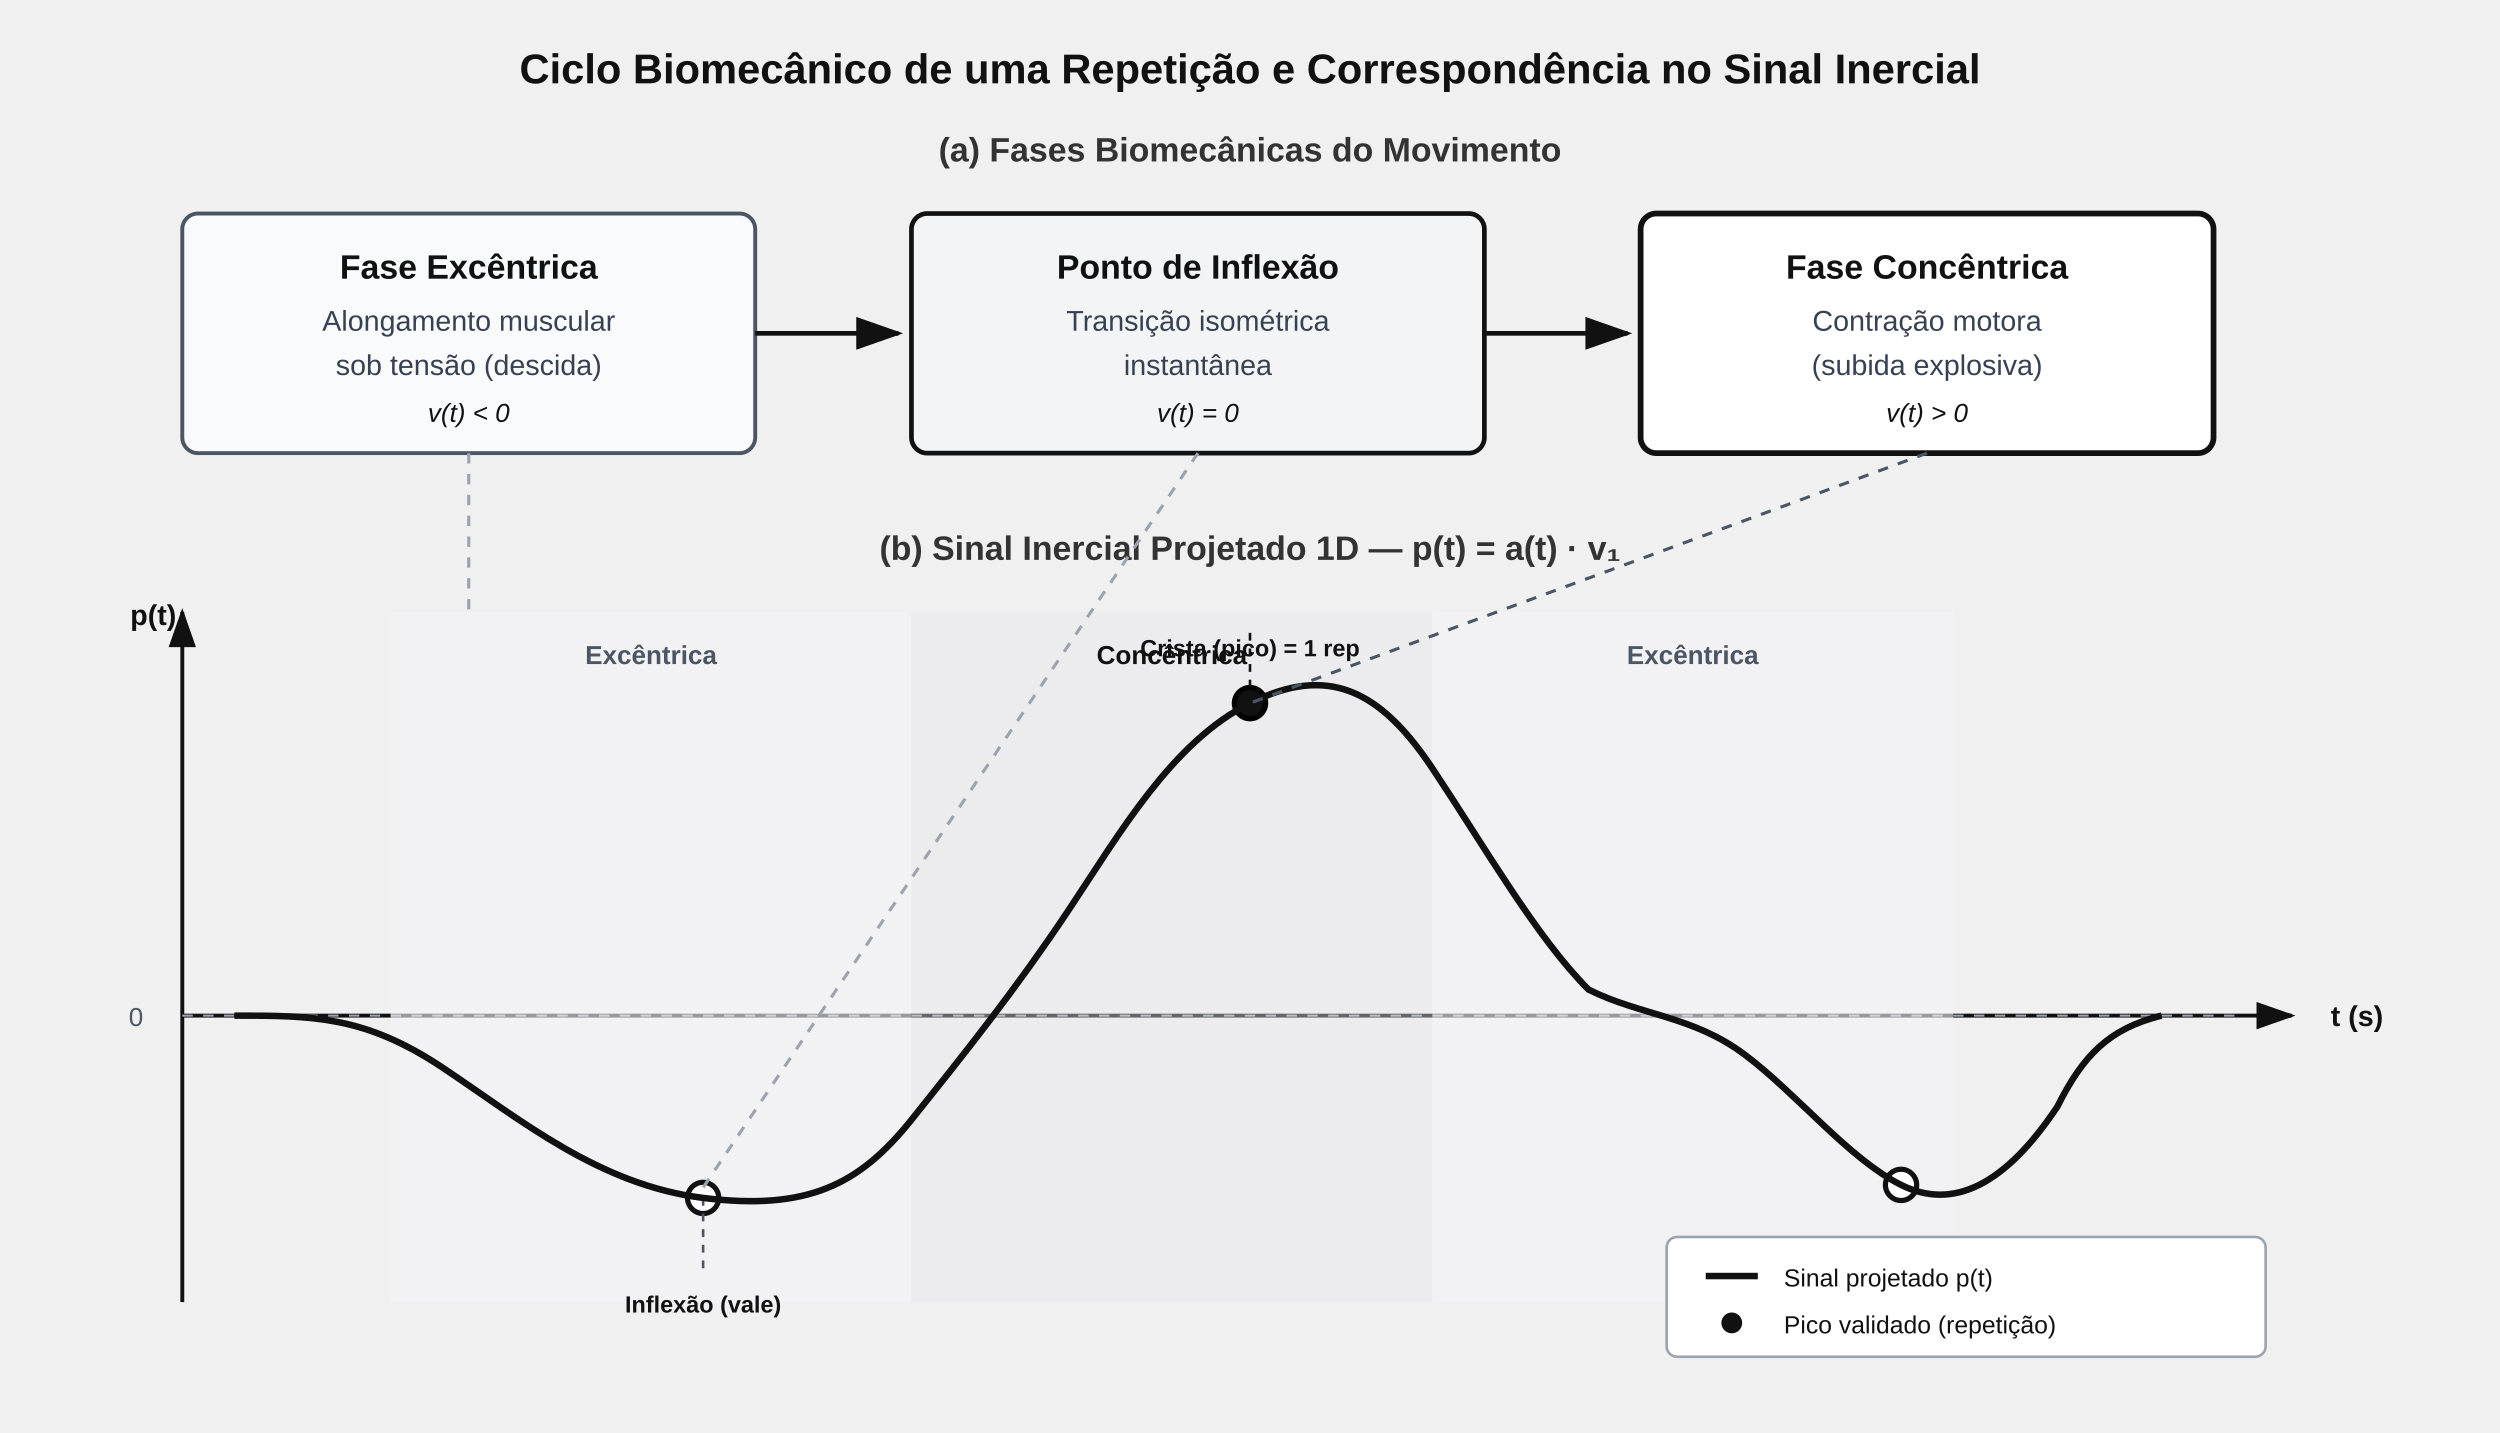
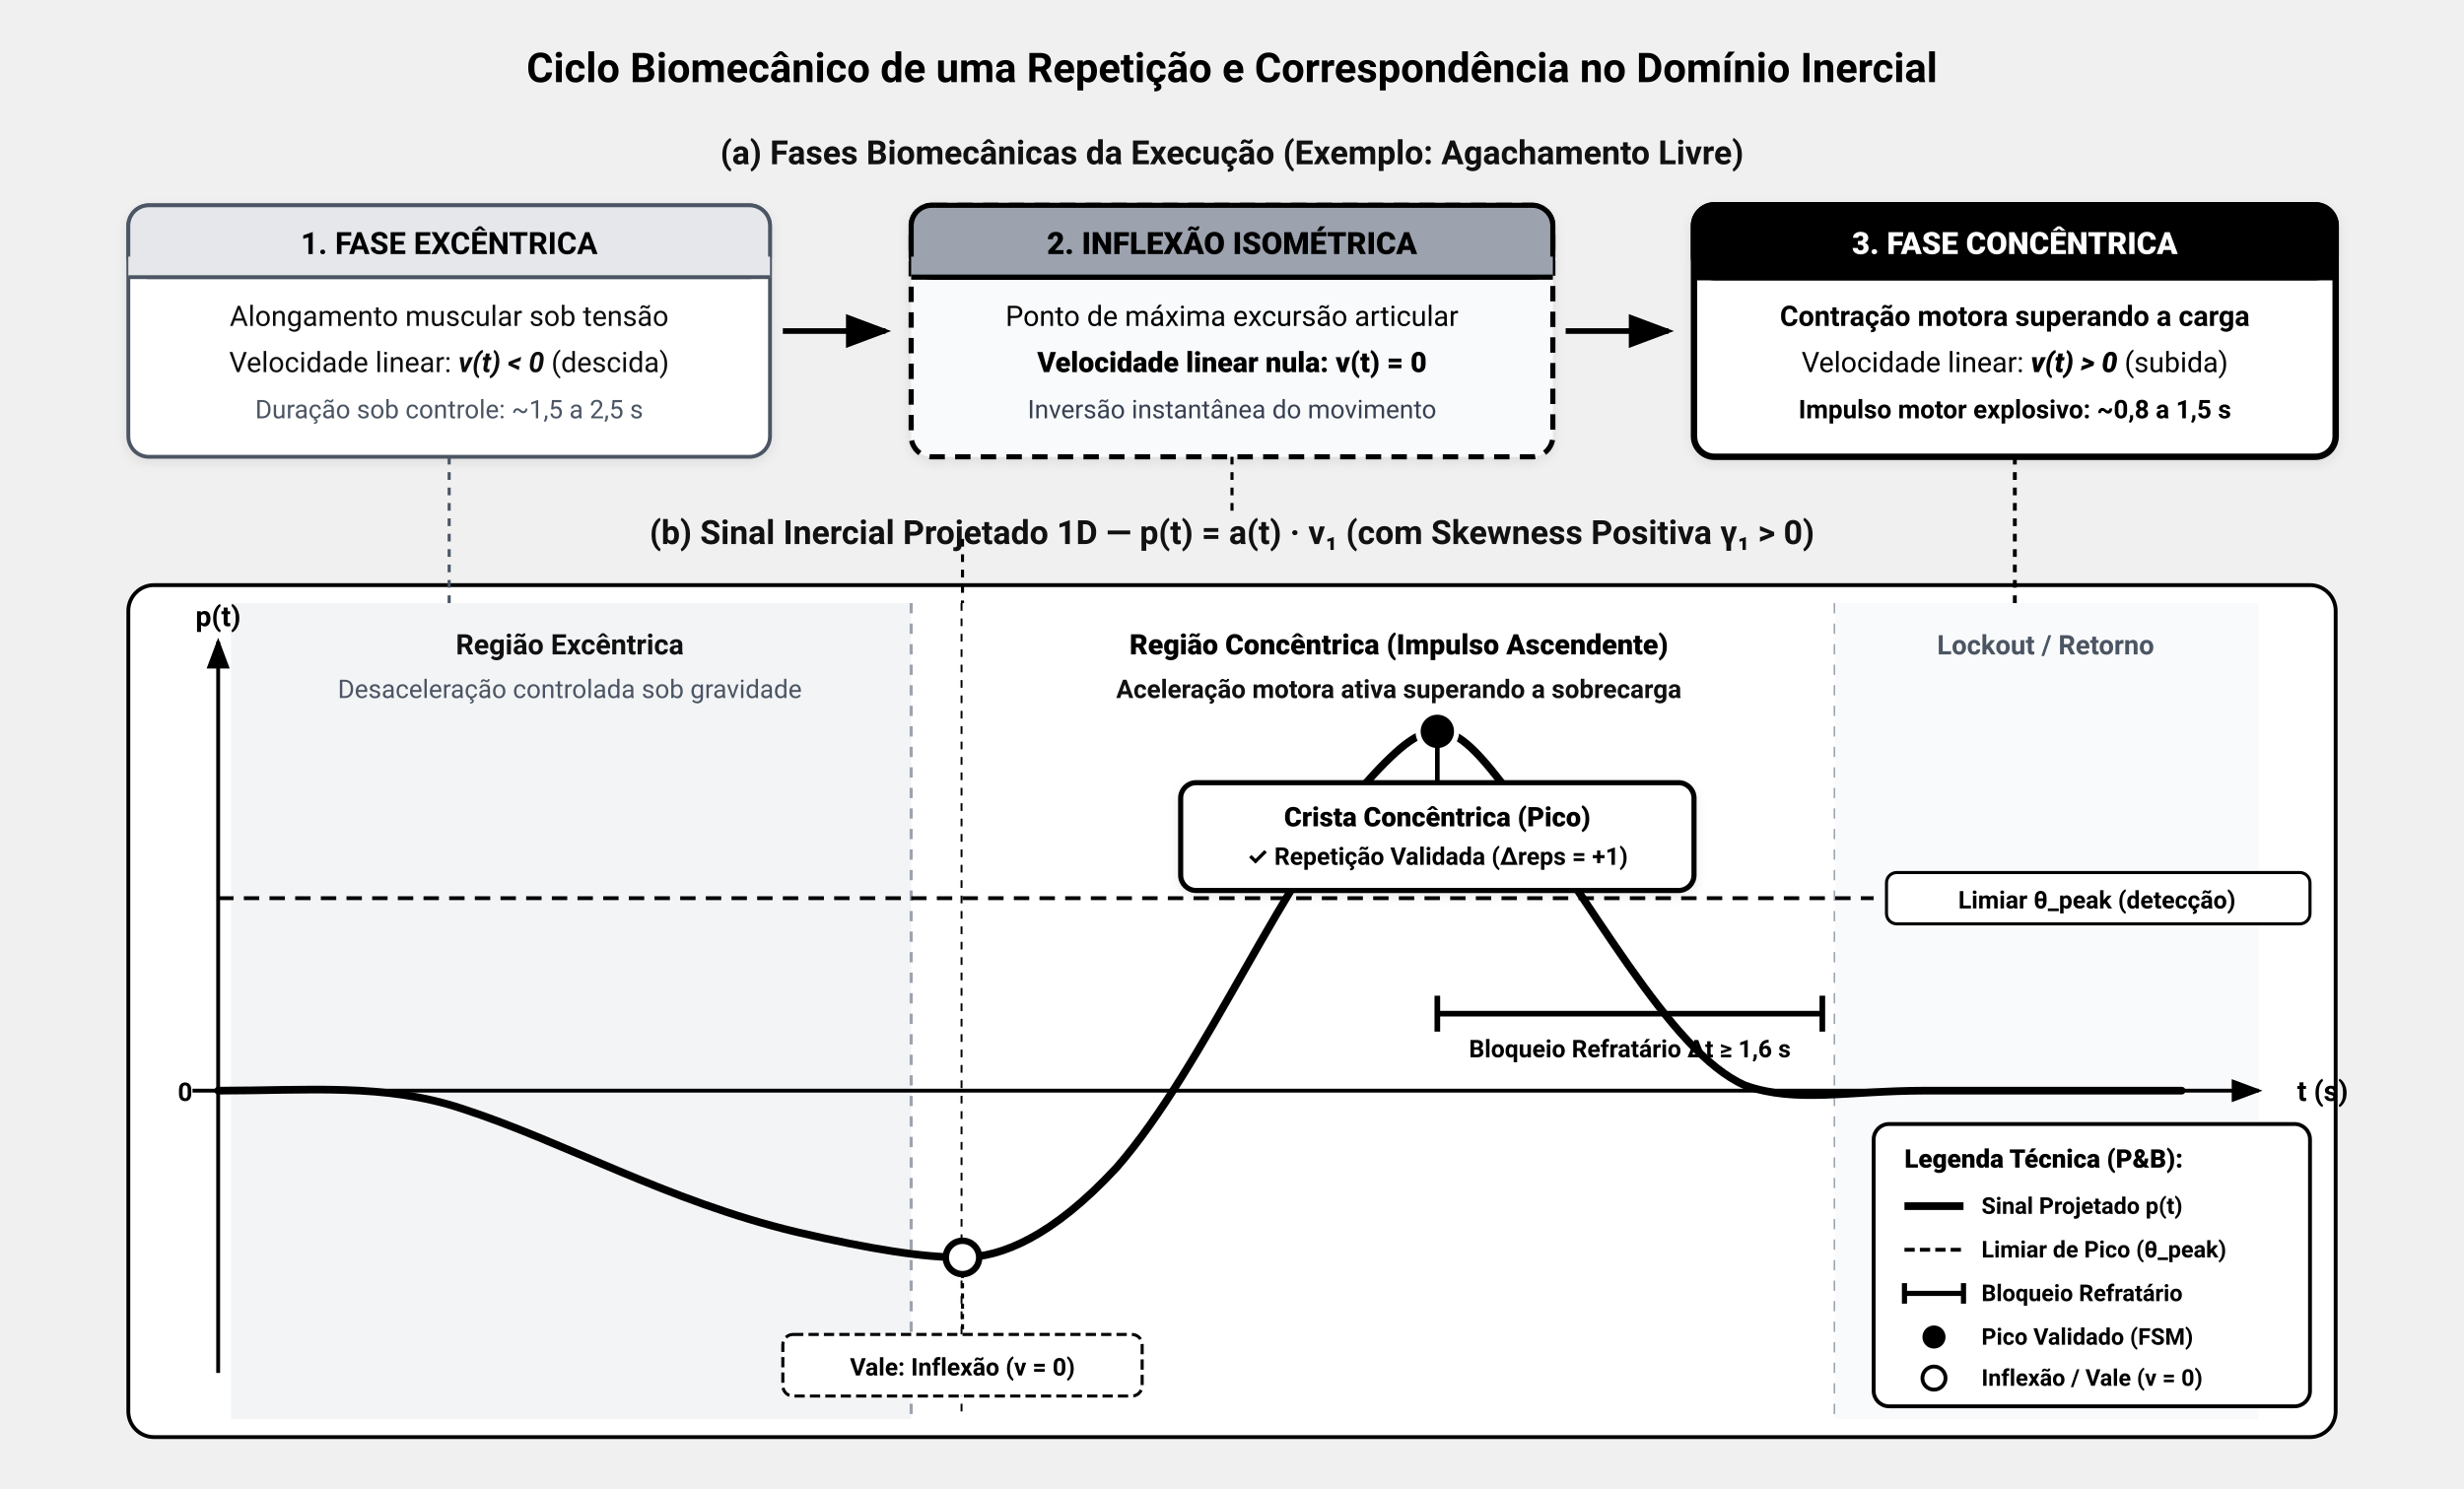
- <svg xmlns="http://www.w3.org/2000/svg" viewBox="0 0 960 550" width="960" height="550" style="background-color: #ffffff; font-family: 'Helvetica Neue', Arial, sans-serif;">
+ <svg xmlns="http://www.w3.org/2000/svg" version="1.1" width="960" height="580" viewBox="0 0 960 580" content="&lt;?xml version=&quot;1.0&quot; encoding=&quot;UTF-8&quot;?&gt; &lt;mxfile host=&quot;app.diagrams.net&quot; modified=&quot;2026-10-01T23:58:00.000Z&quot; agent=&quot;Antigravity&quot; version=&quot;21.0.0&quot; type=&quot;device&quot;&gt;   &lt;diagram id=&quot;ciclo_biomecanico&quot; name=&quot;Ciclo Biomecanico Repeticao&quot;&gt;     &lt;mxGraphModel dx=&quot;1000&quot; dy=&quot;650&quot; grid=&quot;1&quot; gridSize=&quot;10&quot; guides=&quot;1&quot; tooltips=&quot;1&quot; connect=&quot;1&quot; arrows=&quot;1&quot; fold=&quot;1&quot; page=&quot;1&quot; pageScale=&quot;1&quot; pageWidth=&quot;960&quot; pageHeight=&quot;600&quot; background=&quot;#ffffff&quot; math=&quot;0&quot; shadow=&quot;0&quot;&gt;       &lt;root&gt;         &lt;mxCell id=&quot;0&quot;/&gt;         &lt;mxCell id=&quot;1&quot; parent=&quot;0&quot;/&gt;         &lt;mxCell id=&quot;title&quot; value=&quot;Ciclo Biomecânico de uma Repetição e Correspondência no Domínio Inercial&quot; style=&quot;text;html=1;strokeColor=none;fillColor=none;align=center;verticalAlign=middle;whiteSpace=wrap;rounded=0;fontSize=16;fontStyle=1;fontColor=#000000;&quot; parent=&quot;1&quot; vertex=&quot;1&quot;&gt;  &lt;mxGeometry x=&quot;120&quot; y=&quot;15&quot; width=&quot;720&quot; height=&quot;30&quot; as=&quot;geometry&quot;/&gt;&lt;/mxCell&gt;         &lt;mxCell id=&quot;secA&quot; value=&quot;(a) Fases Biomecânicas da Execução (Exemplo: Agachamento Livre)&quot; style=&quot;text;html=1;strokeColor=none;fillColor=none;align=center;verticalAlign=middle;whiteSpace=wrap;rounded=0;fontSize=13;fontStyle=1;fontColor=#111111;&quot; parent=&quot;1&quot; vertex=&quot;1&quot;&gt;  &lt;mxGeometry x=&quot;200&quot; y=&quot;50&quot; width=&quot;560&quot; height=&quot;25&quot; as=&quot;geometry&quot;/&gt;&lt;/mxCell&gt;         &lt;mxCell id=&quot;box_ecc&quot; value=&quot;&amp;lt;b style=&amp;quot;font-size:13px; color:#000000;&amp;quot;&amp;gt;1. FASE EXCÊNTRICA&amp;lt;/b&amp;gt;&amp;lt;br/&amp;gt;&amp;lt;span style=&amp;quot;font-size:11px; color:#111111;&amp;quot;&amp;gt;Alongamento muscular sob tensão (descida)&amp;lt;br/&amp;gt;Velocidade linear: &amp;lt;i&amp;gt;v(t) &amp;amp;lt; 0&amp;lt;/i&amp;gt;&amp;lt;br/&amp;gt;Duração sob controle: ~1,5 a 2,5 s&amp;lt;/span&amp;gt;&quot; style=&quot;rounded=1;whiteSpace=wrap;html=1;fillColor=#f3f4f6;strokeColor=#4b5563;strokeWidth=1.5;spacing=8;align=center;&quot; parent=&quot;1&quot; vertex=&quot;1&quot;&gt;  &lt;mxGeometry x=&quot;50&quot; y=&quot;80&quot; width=&quot;250&quot; height=&quot;98&quot; as=&quot;geometry&quot;/&gt;&lt;/mxCell&gt;         &lt;mxCell id=&quot;arr1&quot; value=&quot;&quot; style=&quot;endArrow=classic;html=1;strokeColor=#000000;strokeWidth=2;exitX=1;exitY=0.5;exitDx=0;exitDy=0;entryX=0;entryY=0.5;entryDx=0;entryDy=0;&quot; parent=&quot;1&quot; source=&quot;box_ecc&quot; target=&quot;box_inf&quot; edge=&quot;1&quot;&gt;  &lt;mxGeometry relative=&quot;1&quot; as=&quot;geometry&quot;/&gt;&lt;/mxCell&gt;         &lt;mxCell id=&quot;box_inf&quot; value=&quot;&amp;lt;b style=&amp;quot;font-size:13px; color:#000000;&amp;quot;&amp;gt;2. INFLEXÃO ISOMÉTRICA&amp;lt;/b&amp;gt;&amp;lt;br/&amp;gt;&amp;lt;span style=&amp;quot;font-size:11px; color:#000000;&amp;quot;&amp;gt;Ponto de reversão (fundo da repetição)&amp;lt;br/&amp;gt;&amp;lt;b&amp;gt;Velocidade linear nula: v(t) = 0&amp;lt;/b&amp;gt;&amp;lt;br/&amp;gt;Inversão instantânea do movimento&amp;lt;/span&amp;gt;&quot; style=&quot;rounded=1;whiteSpace=wrap;html=1;fillColor=#e5e7eb;strokeColor=#111111;strokeWidth=2;strokeDashed=1;spacing=8;align=center;&quot; parent=&quot;1&quot; vertex=&quot;1&quot;&gt;  &lt;mxGeometry x=&quot;350&quot; y=&quot;80&quot; width=&quot;250&quot; height=&quot;98&quot; as=&quot;geometry&quot;/&gt;&lt;/mxCell&gt;         &lt;mxCell id=&quot;arr2&quot; value=&quot;&quot; style=&quot;endArrow=classic;html=1;strokeColor=#000000;strokeWidth=2;exitX=1;exitY=0.5;exitDx=0;exitDy=0;entryX=0;entryY=0.5;entryDx=0;entryDy=0;&quot; parent=&quot;1&quot; source=&quot;box_inf&quot; target=&quot;box_con&quot; edge=&quot;1&quot;&gt;  &lt;mxGeometry relative=&quot;1&quot; as=&quot;geometry&quot;/&gt;&lt;/mxCell&gt;         &lt;mxCell id=&quot;box_con&quot; value=&quot;&amp;lt;b style=&amp;quot;font-size:13px; color:#ffffff; background-color:#000000;&amp;quot;&amp;gt;&amp;amp;nbsp;3. FASE CONCÊNTRICA&amp;amp;nbsp;&amp;lt;/b&amp;gt;&amp;lt;br/&amp;gt;&amp;lt;span style=&amp;quot;font-size:11px; color:#000000;&amp;quot;&amp;gt;Contração motora superando a sobrecarga&amp;lt;br/&amp;gt;Velocidade linear: &amp;lt;i&amp;gt;v(t) &amp;amp;gt; 0&amp;lt;/i&amp;gt; (subida)&amp;lt;br/&amp;gt;Impulso motor explosivo: ~0,8 a 1,5 s&amp;lt;/span&amp;gt;&quot; style=&quot;rounded=1;whiteSpace=wrap;html=1;fillColor=#ffffff;strokeColor=#000000;strokeWidth=2.5;spacing=8;align=center;&quot; parent=&quot;1&quot; vertex=&quot;1&quot;&gt;  &lt;mxGeometry x=&quot;650&quot; y=&quot;80&quot; width=&quot;260&quot; height=&quot;98&quot; as=&quot;geometry&quot;/&gt;&lt;/mxCell&gt;         &lt;mxCell id=&quot;secB&quot; value=&quot;(b) Sinal Inercial Projetado 1D — p(t) = a(t) · v₁ (com Skewness Positiva γ₁ &amp;gt; 0)&quot; style=&quot;text;html=1;strokeColor=none;fillColor=none;align=center;verticalAlign=middle;whiteSpace=wrap;rounded=0;fontSize=13;fontStyle=1;fontColor=#111111;&quot; parent=&quot;1&quot; vertex=&quot;1&quot;&gt;  &lt;mxGeometry x=&quot;150&quot; y=&quot;195&quot; width=&quot;660&quot; height=&quot;25&quot; as=&quot;geometry&quot;/&gt;&lt;/mxCell&gt;         &lt;mxCell id=&quot;graph_container&quot; value=&quot;&quot; style=&quot;rounded=1;whiteSpace=wrap;html=1;fillColor=#ffffff;strokeColor=#000000;strokeWidth=1;&quot; parent=&quot;1&quot; vertex=&quot;1&quot;&gt;  &lt;mxGeometry x=&quot;40&quot; y=&quot;225&quot; width=&quot;880&quot; height=&quot;345&quot; as=&quot;geometry&quot;/&gt;&lt;/mxCell&gt;         &lt;mxCell id=&quot;zone_ecc&quot; value=&quot;&amp;lt;b style=&amp;quot;color:#111111;&amp;quot;&amp;gt;Região Excêntrica&amp;lt;/b&amp;gt;&amp;lt;br/&amp;gt;&amp;lt;span style=&amp;quot;font-size:10px; color:#4b5563;&amp;quot;&amp;gt;Desaceleração controlada sob gravidade&amp;lt;/span&amp;gt;&quot; style=&quot;rounded=0;whiteSpace=wrap;html=1;fillColor=#f3f4f6;strokeColor=#9ca3af;strokeWidth=1;strokeDashed=1;align=center;verticalAlign=top;spacingTop=8;&quot; parent=&quot;1&quot; vertex=&quot;1&quot;&gt;  &lt;mxGeometry x=&quot;90&quot; y=&quot;235&quot; width=&quot;265&quot; height=&quot;320&quot; as=&quot;geometry&quot;/&gt;&lt;/mxCell&gt;         &lt;mxCell id=&quot;zone_con&quot; value=&quot;&amp;lt;b style=&amp;quot;color:#000000;&amp;quot;&amp;gt;Região Concêntrica (Impulso Ascendente)&amp;lt;/b&amp;gt;&amp;lt;br/&amp;gt;&amp;lt;span style=&amp;quot;font-size:10px; color:#111111;&amp;quot;&amp;gt;Aceleração motora ativa superando a carga&amp;lt;/span&amp;gt;&quot; style=&quot;rounded=0;whiteSpace=wrap;html=1;fillColor=#ffffff;strokeColor=#000000;strokeWidth=1.5;strokeDashed=1;align=center;verticalAlign=top;spacingTop=8;&quot; parent=&quot;1&quot; vertex=&quot;1&quot;&gt;  &lt;mxGeometry x=&quot;375&quot; y=&quot;235&quot; width=&quot;340&quot; height=&quot;320&quot; as=&quot;geometry&quot;/&gt;&lt;/mxCell&gt;         &lt;mxCell id=&quot;peak_lbl&quot; value=&quot;&amp;lt;b style=&amp;quot;font-size:11px; color:#000000;&amp;quot;&amp;gt;Crista Concêntrica (Pico)&amp;lt;/b&amp;gt;&amp;lt;br/&amp;gt;&amp;lt;span style=&amp;quot;font-size:10px; color:#000000; font-weight:bold;&amp;quot;&amp;gt;✓ Repetição Validada (Δreps = +1)&amp;lt;/span&amp;gt;&quot; style=&quot;rounded=1;whiteSpace=wrap;html=1;fillColor=#ffffff;strokeColor=#000000;strokeWidth=2;spacing=4;align=center;&quot; parent=&quot;1&quot; vertex=&quot;1&quot;&gt;  &lt;mxGeometry x=&quot;460&quot; y=&quot;305&quot; width=&quot;200&quot; height=&quot;42&quot; as=&quot;geometry&quot;/&gt;&lt;/mxCell&gt;         &lt;mxCell id=&quot;val_lbl&quot; value=&quot;&amp;lt;b style=&amp;quot;font-size:10px; color:#000000;&amp;quot;&amp;gt;Vale: Inflexão (v = 0)&amp;lt;/b&amp;gt;&quot; style=&quot;rounded=1;whiteSpace=wrap;html=1;fillColor=#ffffff;strokeColor=#000000;strokeWidth=1.5;strokeDashed=1;spacing=2;align=center;&quot; parent=&quot;1&quot; vertex=&quot;1&quot;&gt;  &lt;mxGeometry x=&quot;305&quot; y=&quot;520&quot; width=&quot;140&quot; height=&quot;24&quot; as=&quot;geometry&quot;/&gt;&lt;/mxCell&gt;         &lt;mxCell id=&quot;thresh_lbl&quot; value=&quot;Limiar θ_peak (detecção)&quot; style=&quot;rounded=1;whiteSpace=wrap;html=1;fillColor=#ffffff;strokeColor=#000000;strokeWidth=1.2;fontSize=9.5;fontColor=#000000;fontStyle=1;align=center;&quot; parent=&quot;1&quot; vertex=&quot;1&quot;&gt;  &lt;mxGeometry x=&quot;735&quot; y=&quot;341&quot; width=&quot;160&quot; height=&quot;20&quot; as=&quot;geometry&quot;/&gt;&lt;/mxCell&gt;         &lt;mxCell id=&quot;legend_box&quot; value=&quot;&amp;lt;b style=&amp;quot;font-size:10px; color:#000000;&amp;quot;&amp;gt;Legenda Técnica (P&amp;amp;amp;B):&amp;lt;/b&amp;gt;&amp;lt;br/&amp;gt;&amp;lt;span style=&amp;quot;font-size:9.5px; color:#111111;&amp;quot;&amp;gt;— Sinal Projetado 1D &amp;lt;b&amp;gt;p(t)&amp;lt;/b&amp;gt;&amp;lt;br/&amp;gt;- - - Limiar &amp;lt;b&amp;gt;θ_peak&amp;lt;/b&amp;gt;&amp;lt;br/&amp;gt;|---| Bloqueio Refratário&amp;lt;br/&amp;gt;● Pico Validado (FSM)&amp;lt;br/&amp;gt;○ Vale de Inflexão&amp;lt;/span&amp;gt;&quot; style=&quot;rounded=1;whiteSpace=wrap;html=1;fillColor=#ffffff;strokeColor=#000000;strokeWidth=1.5;spacing=6;align=left;&quot; parent=&quot;1&quot; vertex=&quot;1&quot;&gt;  &lt;mxGeometry x=&quot;730&quot; y=&quot;445&quot; width=&quot;168&quot; height=&quot;102&quot; as=&quot;geometry&quot;/&gt;&lt;/mxCell&gt;       &lt;/root&gt;     &lt;/mxGraphModel&gt;   &lt;/diagram&gt; &lt;/mxfile&gt;" style="background-color: #ffffff; font-family: -apple-system, BlinkMacSystemFont, 'Segoe UI', Roboto, Helvetica, Arial, sans-serif;">
  <defs>
-     <marker id="arrowhead" markerWidth="10" markerHeight="7" refX="9" refY="3.5" orient="auto">
-       <polygon points="0 0, 10 3.5, 0 7" fill="#111111" />
+     <marker id="arrow" markerWidth="8" markerHeight="6" refX="7" refY="3" orient="auto">
+       <polygon points="0 0, 8 3, 0 6" fill="#000000" />
    </marker>
+     <marker id="axis-arrow" markerWidth="8" markerHeight="6" refX="7" refY="3" orient="auto">
+       <polygon points="0 0, 8 3, 0 6" fill="#000000" />
+     </marker>
+     <filter id="card-shadow" x="-5%" y="-5%" width="110%" height="115%" filterUnits="userSpaceOnUse">
+       <feDropShadow dx="0" dy="1.5" stdDeviation="2" flood-color="#000000" flood-opacity="0.08" />
+     </filter>
  </defs>
-   <text x="480" y="32" text-anchor="middle" font-size="16" font-weight="bold" fill="#111111">
-     Ciclo Biomecânico de uma Repetição e Correspondência no Sinal Inercial
+   <text x="480" y="32" text-anchor="middle" font-size="16" font-weight="700" fill="#000000">
+     Ciclo Biomecânico de uma Repetição e Correspondência no Domínio Inercial
  </text>
-   <text x="480" y="62" text-anchor="middle" font-size="13" font-weight="600" fill="#333333">
-     (a) Fases Biomecânicas do Movimento
+   <text x="480" y="64" text-anchor="middle" font-size="13" font-weight="600" fill="#111111">
+     (a) Fases Biomecânicas da Execução (Exemplo: Agachamento Livre)
  </text>
-   <rect x="70" y="82" width="220" height="92" rx="6" fill="#F9FAFB" stroke="#4B5563" stroke-width="1.5" />
-   <text x="180" y="107" text-anchor="middle" font-size="13" font-weight="bold" fill="#111111">Fase Excêntrica</text>
-   <text x="180" y="127" text-anchor="middle" font-size="11" fill="#374151">Alongamento muscular</text>
-   <text x="180" y="144" text-anchor="middle" font-size="11" fill="#374151">sob tensão (descida)</text>
-   <text x="180" y="162" text-anchor="middle" font-size="10" fill="#111111" font-style="italic">v(t) &lt; 0</text>
-   <line x1="290" y1="128" x2="345" y2="128" stroke="#111111" stroke-width="1.8" marker-end="url(#arrowhead)" />
-   <rect x="350" y="82" width="220" height="92" rx="6" fill="#F3F4F6" stroke="#111111" stroke-width="1.8" />
-   <text x="460" y="107" text-anchor="middle" font-size="13" font-weight="bold" fill="#111111">Ponto de Inflexão</text>
-   <text x="460" y="127" text-anchor="middle" font-size="11" fill="#374151">Transição isométrica</text>
-   <text x="460" y="144" text-anchor="middle" font-size="11" fill="#374151">instantânea</text>
-   <text x="460" y="162" text-anchor="middle" font-size="10" fill="#111111" font-style="italic">v(t) = 0</text>
-   <line x1="570" y1="128" x2="625" y2="128" stroke="#111111" stroke-width="1.8" marker-end="url(#arrowhead)" />
-   <rect x="630" y="82" width="220" height="92" rx="6" fill="#FFFFFF" stroke="#111111" stroke-width="2.2" />
-   <text x="740" y="107" text-anchor="middle" font-size="13" font-weight="bold" fill="#111111">Fase Concêntrica</text>
-   <text x="740" y="127" text-anchor="middle" font-size="11" fill="#374151">Contração motora</text>
-   <text x="740" y="144" text-anchor="middle" font-size="11" fill="#374151">(subida explosiva)</text>
-   <text x="740" y="162" text-anchor="middle" font-size="10" fill="#111111" font-style="italic">v(t) &gt; 0</text>
-   <text x="480" y="215" text-anchor="middle" font-size="13" font-weight="600" fill="#333333">
-     (b) Sinal Inercial Projetado 1D — p(t) = a(t) · v₁
+   <g transform="translate(50, 80)" filter="url(#card-shadow)">
+     <rect width="250" height="98" rx="8" fill="#FFFFFF" stroke="#4B5563" stroke-width="1.5" />
+     <rect width="250" height="28" rx="8" fill="#E5E7EB" stroke="#4B5563" stroke-width="1.5" />
+     <rect y="20" width="250" height="8" fill="#E5E7EB" />
+     <line x1="0" y1="28" x2="250" y2="28" stroke="#4B5563" stroke-width="1.5" />
+     <text x="125" y="19" text-anchor="middle" font-size="12" font-weight="700" fill="#000000">1. FASE EXCÊNTRICA</text>
+     <text x="125" y="47" text-anchor="middle" font-size="11" fill="#111111">Alongamento muscular sob tensão</text>
+     <text x="125" y="65" text-anchor="middle" font-size="11" fill="#111111">Velocidade linear: <tspan font-style="italic" font-weight="700">v(t) &lt; 0</tspan> (descida)</text>
+     <text x="125" y="83" text-anchor="middle" font-size="10" fill="#4B5563">Duração sob controle: ~1,5 a 2,5 s</text>
+   </g>
+   <line x1="305" y1="129" x2="345" y2="129" stroke="#000000" stroke-width="2.2" marker-end="url(#arrow)" />
+   <g transform="translate(355, 80)" filter="url(#card-shadow)">
+     <rect width="250" height="98" rx="8" fill="#F9FAFB" stroke="#000000" stroke-width="2" stroke-dasharray="6,4" />
+     <rect width="250" height="28" rx="8" fill="#9CA3AF" stroke="#000000" stroke-width="2" />
+     <rect y="20" width="250" height="8" fill="#9CA3AF" />
+     <line x1="0" y1="28" x2="250" y2="28" stroke="#000000" stroke-width="2" />
+     <text x="125" y="19" text-anchor="middle" font-size="12" font-weight="800" fill="#000000">2. INFLEXÃO ISOMÉTRICA</text>
+     <text x="125" y="47" text-anchor="middle" font-size="11" fill="#000000">Ponto de máxima excursão articular</text>
+     <text x="125" y="65" text-anchor="middle" font-size="11" font-weight="800" fill="#000000">Velocidade linear nula: v(t) = 0</text>
+     <text x="125" y="83" text-anchor="middle" font-size="10" fill="#374151">Inversão instantânea do movimento</text>
+   </g>
+   <line x1="610" y1="129" x2="650" y2="129" stroke="#000000" stroke-width="2.2" marker-end="url(#arrow)" />
+   <g transform="translate(660, 80)" filter="url(#card-shadow)">
+     <rect width="250" height="98" rx="8" fill="#FFFFFF" stroke="#000000" stroke-width="2.5" />
+     <rect width="250" height="28" rx="8" fill="#000000" stroke="#000000" stroke-width="2.5" />
+     <rect y="20" width="250" height="8" fill="#000000" />
+     <line x1="0" y1="28" x2="250" y2="28" stroke="#000000" stroke-width="2.5" />
+     <text x="125" y="19" text-anchor="middle" font-size="12" font-weight="800" fill="#FFFFFF">3. FASE CONCÊNTRICA</text>
+     <text x="125" y="47" text-anchor="middle" font-size="11" font-weight="600" fill="#000000">Contração motora superando a carga</text>
+     <text x="125" y="65" text-anchor="middle" font-size="11" fill="#000000">Velocidade linear: <tspan font-style="italic" font-weight="800">v(t) &gt; 0</tspan> (subida)</text>
+     <text x="125" y="83" text-anchor="middle" font-size="10" font-weight="700" fill="#000000">Impulso motor explosivo: ~0,8 a 1,5 s</text>
+   </g>
+   <text x="480" y="212" text-anchor="middle" font-size="13" font-weight="600" fill="#111111">
+     (b) Sinal Inercial Projetado 1D — p(t) = a(t) · v₁ (com Skewness Positiva γ₁ &gt; 0)
  </text>
-   <line x1="70" y1="390" x2="880" y2="390" stroke="#111111" stroke-width="1.5" marker-end="url(#arrowhead)" />
-   <line x1="70" y1="500" x2="70" y2="235" stroke="#111111" stroke-width="1.5" marker-end="url(#arrowhead)" />
-   <text x="895" y="394" font-size="11" font-weight="bold" fill="#111111">t (s)</text>
-   <text x="50" y="240" font-size="11" font-weight="bold" fill="#111111">p(t)</text>
-   <line x1="70" y1="390" x2="860" y2="390" stroke="#9CA3AF" stroke-width="0.8" stroke-dasharray="4,4" />
-   <text x="55" y="394" font-size="10" fill="#4B5563" text-anchor="end">0</text>
-   <rect x="150" y="235" width="200" height="265" fill="#F3F4F6" opacity="0.6" />
-   <text x="250" y="255" text-anchor="middle" font-size="10" font-weight="bold" fill="#4B5563">Excêntrica</text>
-   <circle cx="270" cy="460" r="6" fill="#FFFFFF" stroke="#111111" stroke-width="2" />
-   <line x1="270" y1="460" x2="270" y2="490" stroke="#4B5563" stroke-width="1" stroke-dasharray="3,3" />
-   <text x="270" y="504" text-anchor="middle" font-size="9" fill="#111111" font-weight="600">Inflexão (vale)</text>
-   <rect x="350" y="235" width="200" height="265" fill="#E5E7EB" opacity="0.4" />
-   <text x="450" y="255" text-anchor="middle" font-size="10" font-weight="bold" fill="#111111">Concêntrica</text>
-   <circle cx="480" cy="270" r="6" fill="#111111" stroke="#000000" stroke-width="2" />
-   <line x1="480" y1="270" x2="480" y2="240" stroke="#111111" stroke-width="1" stroke-dasharray="3,3" />
-   <text x="480" y="252" text-anchor="middle" font-size="9" fill="#111111" font-weight="bold">Crista (pico) = 1 rep</text>
-   <rect x="550" y="235" width="200" height="265" fill="#F3F4F6" opacity="0.6" />
-   <text x="650" y="255" text-anchor="middle" font-size="10" font-weight="bold" fill="#4B5563">Excêntrica</text>
-   <circle cx="730" cy="455" r="6" fill="#FFFFFF" stroke="#111111" stroke-width="2" />
-   <path d="M 90,390             C 120,390 140,390 170,410             C 200,430 230,455 270,460             C 310,465 330,455 350,430             C 370,405 390,380 410,350             C 430,320 450,285 480,270             C 510,255 530,265 550,295             C 570,325 590,360 610,380            C 630,390 650,390 670,405            C 690,420 710,445 730,455            C 750,465 770,455 790,425            C 800,405 810,395 830,390" fill="none" stroke="#111111" stroke-width="2.5" />
-   <line x1="180" y1="174" x2="180" y2="235" stroke="#9CA3AF" stroke-width="1.2" stroke-dasharray="4,4" />
-   <line x1="460" y1="174" x2="270" y2="456" stroke="#9CA3AF" stroke-width="1.2" stroke-dasharray="4,4" />
-   <line x1="740" y1="174" x2="480" y2="270" stroke="#4B5563" stroke-width="1.2" stroke-dasharray="4,4" />
-   <rect x="640" y="475" width="230" height="46" rx="4" fill="#FFFFFF" stroke="#9CA3AF" stroke-width="1" />
-   <line x1="655" y1="490" x2="675" y2="490" stroke="#111111" stroke-width="2.5" />
-   <text x="685" y="494" font-size="9.5" fill="#111111">Sinal projetado p(t)</text>
-   <circle cx="665" cy="508" r="4" fill="#111111" />
-   <text x="685" y="512" font-size="9.5" fill="#111111">Pico validado (repetição)</text>
+   <rect x="50" y="228" width="860" height="332" rx="10" fill="#FFFFFF" stroke="#000000" stroke-width="1.5" />
+   <rect x="90" y="235" width="265" height="318" fill="#F3F4F6" />
+   <line x1="355" y1="235" x2="355" y2="553" stroke="#9CA3AF" stroke-width="1.2" stroke-dasharray="4,4" />
+   <text x="222" y="255" text-anchor="middle" font-size="11" font-weight="700" fill="#111111">Região Excêntrica</text>
+   <text x="222" y="272" text-anchor="middle" font-size="10" fill="#4B5563">Desaceleração controlada sob gravidade</text>
+   <line x1="375" y1="235" x2="375" y2="553" stroke="#000000" stroke-width="1.5" stroke-dasharray="3,3" />
+   <rect x="375" y="235" width="340" height="318" fill="#FFFFFF" />
+   <line x1="715" y1="235" x2="715" y2="553" stroke="#9CA3AF" stroke-width="1.2" stroke-dasharray="4,4" />
+   <text x="545" y="255" text-anchor="middle" font-size="11" font-weight="800" fill="#000000">Região Concêntrica (Impulso Ascendente)</text>
+   <text x="545" y="272" text-anchor="middle" font-size="10" font-weight="600" fill="#111111">Aceleração motora ativa superando a sobrecarga</text>
+   <rect x="715" y="235" width="165" height="318" fill="#F9FAFB" />
+   <text x="797" y="255" text-anchor="middle" font-size="10.5" font-weight="600" fill="#4B5563">Lockout / Retorno</text>
+   <line x1="75" y1="425" x2="880" y2="425" stroke="#000000" stroke-width="1.5" marker-end="url(#axis-arrow)" />
+   <text x="895" y="429" font-size="11" font-weight="700" fill="#000000">t (s)</text>
+   <line x1="85" y1="535" x2="85" y2="250" stroke="#000000" stroke-width="1.5" marker-end="url(#axis-arrow)" />
+   <text x="85" y="244" text-anchor="middle" font-size="11" font-weight="700" fill="#000000">p(t)</text>
+   <text x="75" y="429" text-anchor="end" font-size="10" font-weight="700" fill="#000000">0</text>
+   <line x1="85" y1="350" x2="730" y2="350" stroke="#000000" stroke-width="1.5" stroke-dasharray="6,4" />
+   <rect x="735" y="340" width="165" height="20" rx="4" fill="#FFFFFF" stroke="#000000" stroke-width="1.2" />
+   <text x="817" y="354" text-anchor="middle" font-size="9.5" font-weight="700" fill="#000000">Limiar θ_peak (detecção)</text>
+   <line x1="560" y1="395" x2="710" y2="395" stroke="#000000" stroke-width="2.2" />
+   <line x1="560" y1="388" x2="560" y2="402" stroke="#000000" stroke-width="2.2" />
+   <line x1="710" y1="388" x2="710" y2="402" stroke="#000000" stroke-width="2.2" />
+   <text x="635" y="412" text-anchor="middle" font-size="9.5" font-weight="700" fill="#000000">Bloqueio Refratário Δt ≥ 1,6 s</text>
+   <path d="M 85,425             C 120,425 150,422 180,432             C 220,445 260,468 310,480             C 340,487 360,490 375,490             C 390,490 410,482 435,455             C 470,415 500,340 535,302             C 548,288 554,285 560,285             C 566,285 572,288 585,305             C 620,350 650,410 680,423             C 700,430 720,425 750,425             C 780,425 810,425 850,425" fill="none" stroke="#000000" stroke-width="3" stroke-linecap="round" stroke-linejoin="round" />
+   <circle cx="375" cy="490" r="6.5" fill="#FFFFFF" stroke="#000000" stroke-width="2.5" />
+   <line x1="375" y1="496" x2="375" y2="520" stroke="#000000" stroke-width="1.2" stroke-dasharray="2,2" />
+   <g transform="translate(305, 520)">
+     <rect width="140" height="24" rx="4" fill="#FFFFFF" stroke="#000000" stroke-width="1.2" stroke-dasharray="4,2" />
+     <text x="70" y="16" text-anchor="middle" font-size="9.5" font-weight="700" fill="#000000">Vale: Inflexão (v = 0)</text>
+   </g>
+   <circle cx="560" cy="285" r="7.5" fill="#000000" stroke="#FFFFFF" stroke-width="2" />
+   <line x1="560" y1="285" x2="560" y2="305" stroke="#000000" stroke-width="1.8" />
+   <g transform="translate(460, 305)" filter="url(#card-shadow)">
+     <rect width="200" height="42" rx="6" fill="#FFFFFF" stroke="#000000" stroke-width="2" />
+     <text x="100" y="17" text-anchor="middle" font-size="10.5" font-weight="800" fill="#000000">Crista Concêntrica (Pico)</text>
+     <text x="100" y="32" text-anchor="middle" font-size="9.5" font-weight="700" fill="#000000">✓ Repetição Validada (Δreps = +1)</text>
+   </g>
+   <line x1="175" y1="178" x2="175" y2="235" stroke="#4B5563" stroke-width="1.2" stroke-dasharray="3,3" />
+   <line x1="480" y1="178" x2="480" y2="200" stroke="#000000" stroke-width="1.2" stroke-dasharray="3,3" />
+   <line x1="375" y1="210" x2="375" y2="235" stroke="#000000" stroke-width="1.2" stroke-dasharray="3,3" />
+   <line x1="785" y1="178" x2="785" y2="235" stroke="#000000" stroke-width="1.5" stroke-dasharray="3,3" />
+   <g transform="translate(730, 438)">
+     <rect width="170" height="110" rx="6" fill="#FFFFFF" stroke="#000000" stroke-width="1.5" />
+     <text x="12" y="17" font-size="10" font-weight="800" fill="#000000">Legenda Técnica (P&amp;B):</text>
+     <line x1="12" y1="32" x2="35" y2="32" stroke="#000000" stroke-width="3" />
+     <text x="42" y="35" font-size="9" font-weight="600" fill="#000000">Sinal Projetado p(t)</text>
+     <line x1="12" y1="49" x2="35" y2="49" stroke="#000000" stroke-width="1.5" stroke-dasharray="4,2" />
+     <text x="42" y="52" font-size="9" font-weight="600" fill="#000000">Limiar de Pico (θ_peak)</text>
+     <line x1="12" y1="66" x2="35" y2="66" stroke="#000000" stroke-width="2" />
+     <line x1="12" y1="62" x2="12" y2="70" stroke="#000000" stroke-width="2" />
+     <line x1="35" y1="62" x2="35" y2="70" stroke="#000000" stroke-width="2" />
+     <text x="42" y="69" font-size="9" font-weight="600" fill="#000000">Bloqueio Refratário</text>
+     <circle cx="23.5" cy="83" r="4.5" fill="#000000" />
+     <text x="42" y="86" font-size="9" font-weight="600" fill="#000000">Pico Validado (FSM)</text>
+     <circle cx="23.5" cy="99" r="4.5" fill="#FFFFFF" stroke="#000000" stroke-width="1.5" />
+     <text x="42" y="102" font-size="9" font-weight="600" fill="#000000">Inflexão / Vale (v = 0)</text>
+   </g>
</svg>
